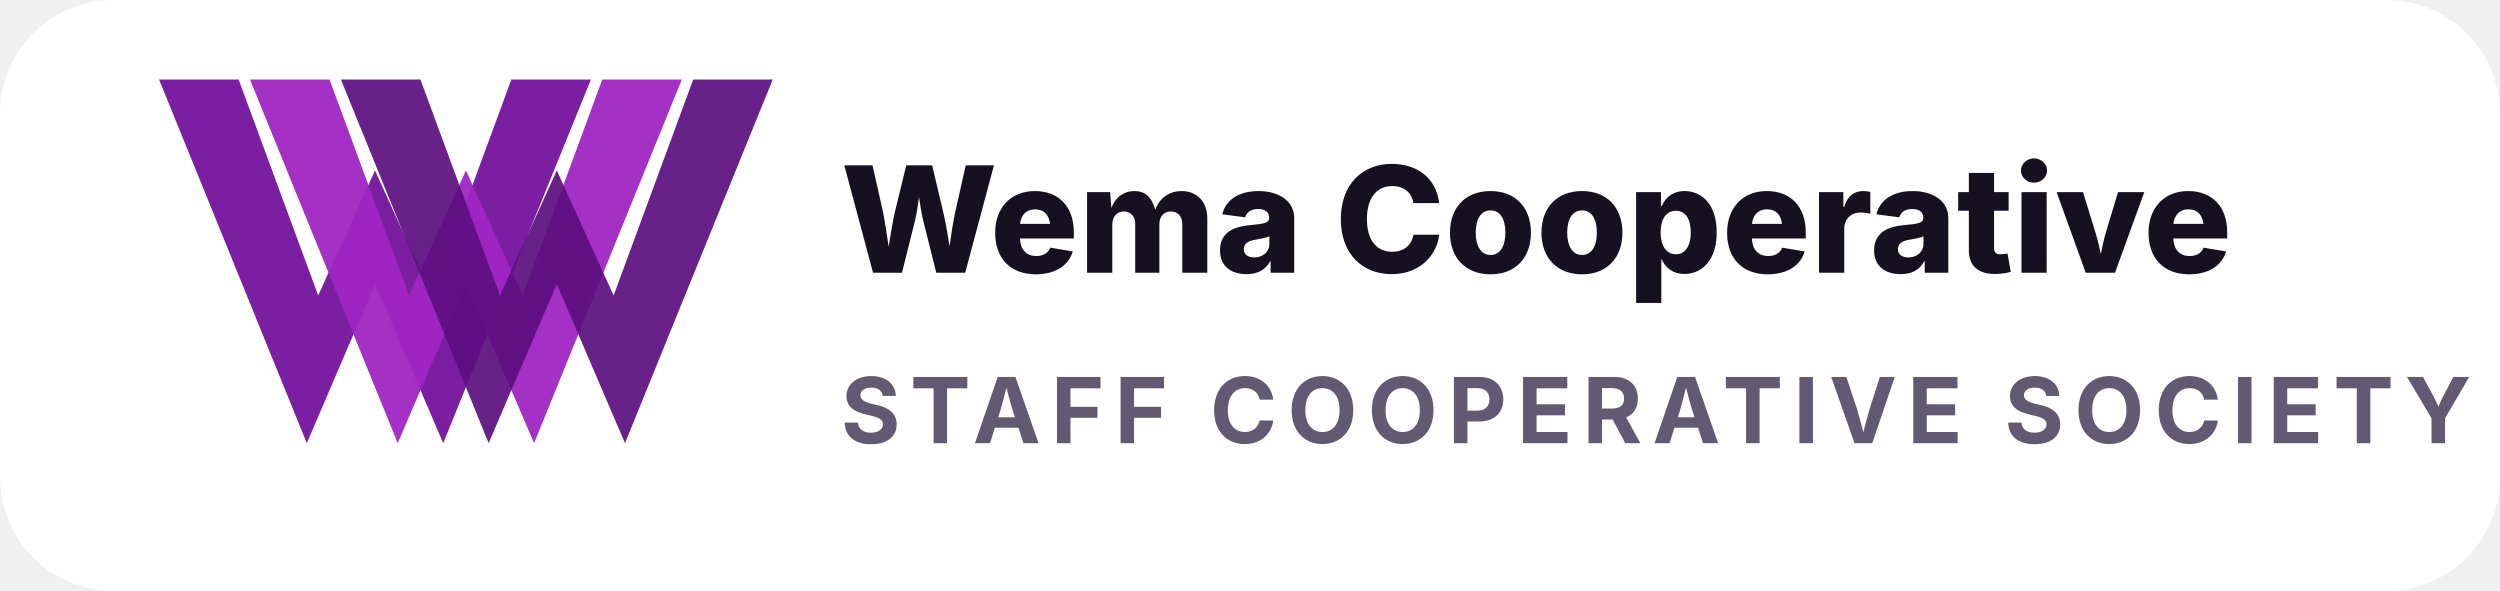
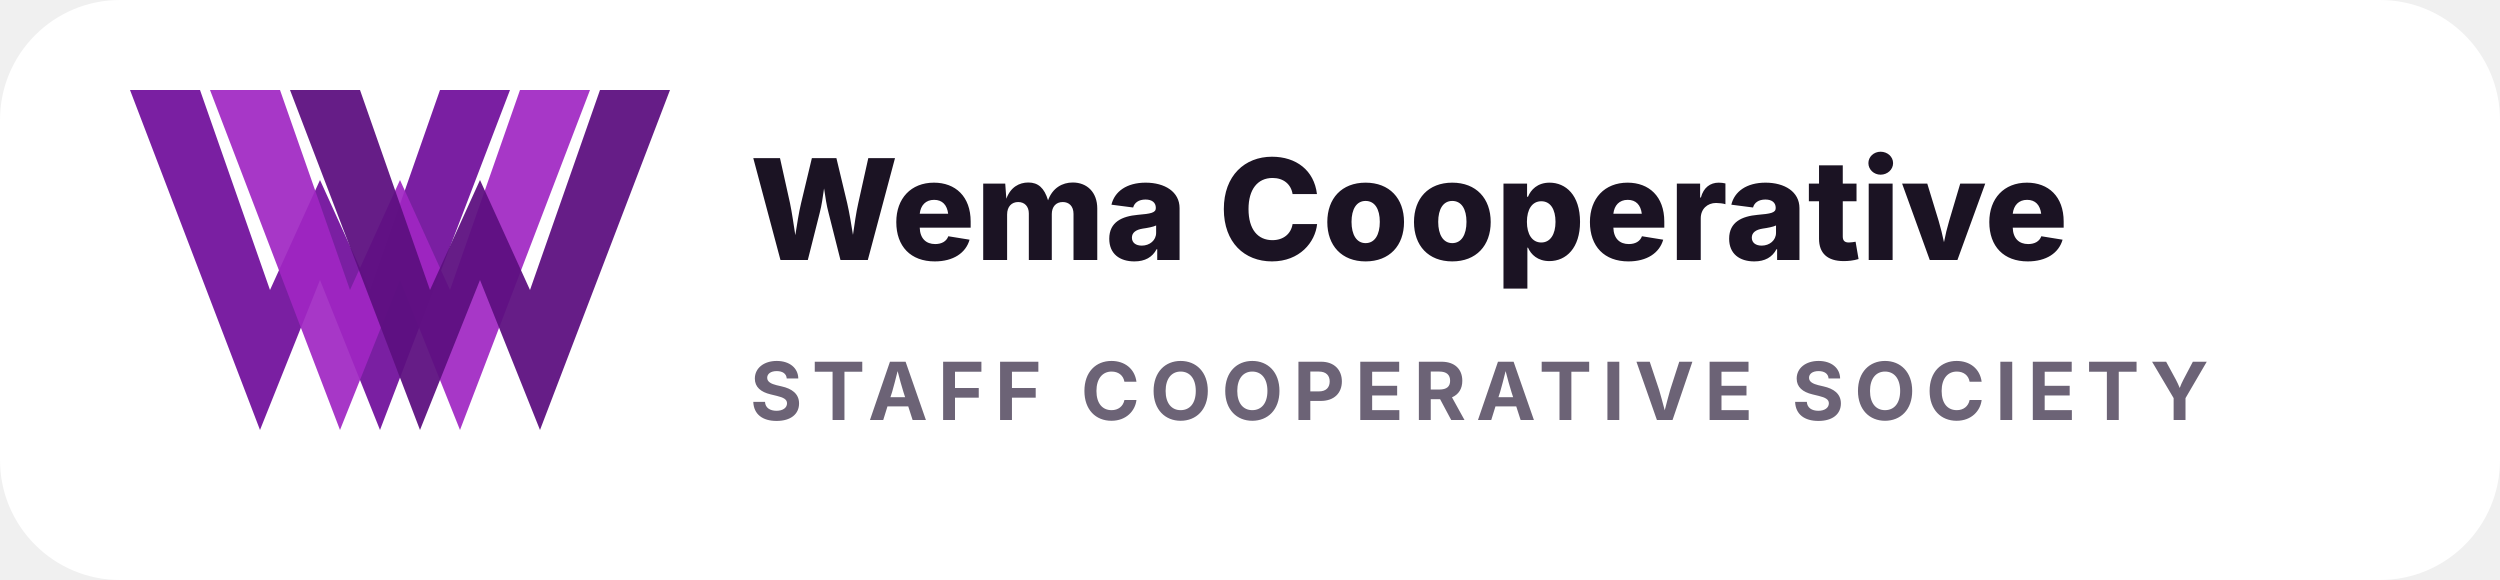
- <svg xmlns="http://www.w3.org/2000/svg" width="220" height="52" viewBox="0 0 220 52" fill="none">
-   <rect width="220" height="52" rx="10" fill="white" />
-   <g transform="translate(6,3)">
-     <path d="M8 4L21 36L27 22L33 36L46 4H39L32 23L27 12L22 23L15 4H8Z" fill="#7A1FA2" />
-     <path d="M16 4L29 36L35 22L41 36L54 4H47L40 23L35 12L30 23L23 4H16Z" fill="#A026C2" fill-opacity="0.95" />
-     <path d="M24 4L37 36L43 22L49 36L62 4H55L48 23L43 12L38 23L31 4H24Z" fill="#5D0F80" fill-opacity="0.92" />
+ <svg xmlns="http://www.w3.org/2000/svg" width="250" height="58" viewBox="0 0 250 58" fill="none">
+   <rect width="250" height="58" rx="12" fill="white" />
+   <g transform="translate(5,5)">
+     <path d="M8 4L21 38L27 23L33 38L46 4H39L32 24L27 13L22 24L15 4H8Z" fill="#7A1FA2" />
+     <path d="M16 4L29 38L35 23L41 38L54 4H47L40 24L35 13L30 24L23 4H16Z" fill="#A026C2" fill-opacity="0.92" />
+     <path d="M24 4L37 38L43 23L49 38L62 4H55L48 24L43 13L38 24L31 4H24Z" fill="#5D0F80" fill-opacity="0.94" />
  </g>
-   <text x="74" y="24" font-family="Inter, Arial, sans-serif" font-size="13" font-weight="800" fill="#161121">Wema Cooperative</text>
-   <text x="74" y="39" font-family="Inter, Arial, sans-serif" font-size="8" font-weight="700" letter-spacing="0.9" fill="#615A72">STAFF COOPERATIVE SOCIETY</text>
+   <text x="75" y="26" font-family="Inter, Arial, sans-serif" font-size="14" font-weight="800" fill="#1B1323">Wema Cooperative</text>
+   <text x="75" y="42" font-family="Inter, Arial, sans-serif" font-size="8" font-weight="700" letter-spacing="1" fill="#6C6376">STAFF COOPERATIVE SOCIETY</text>
</svg>
